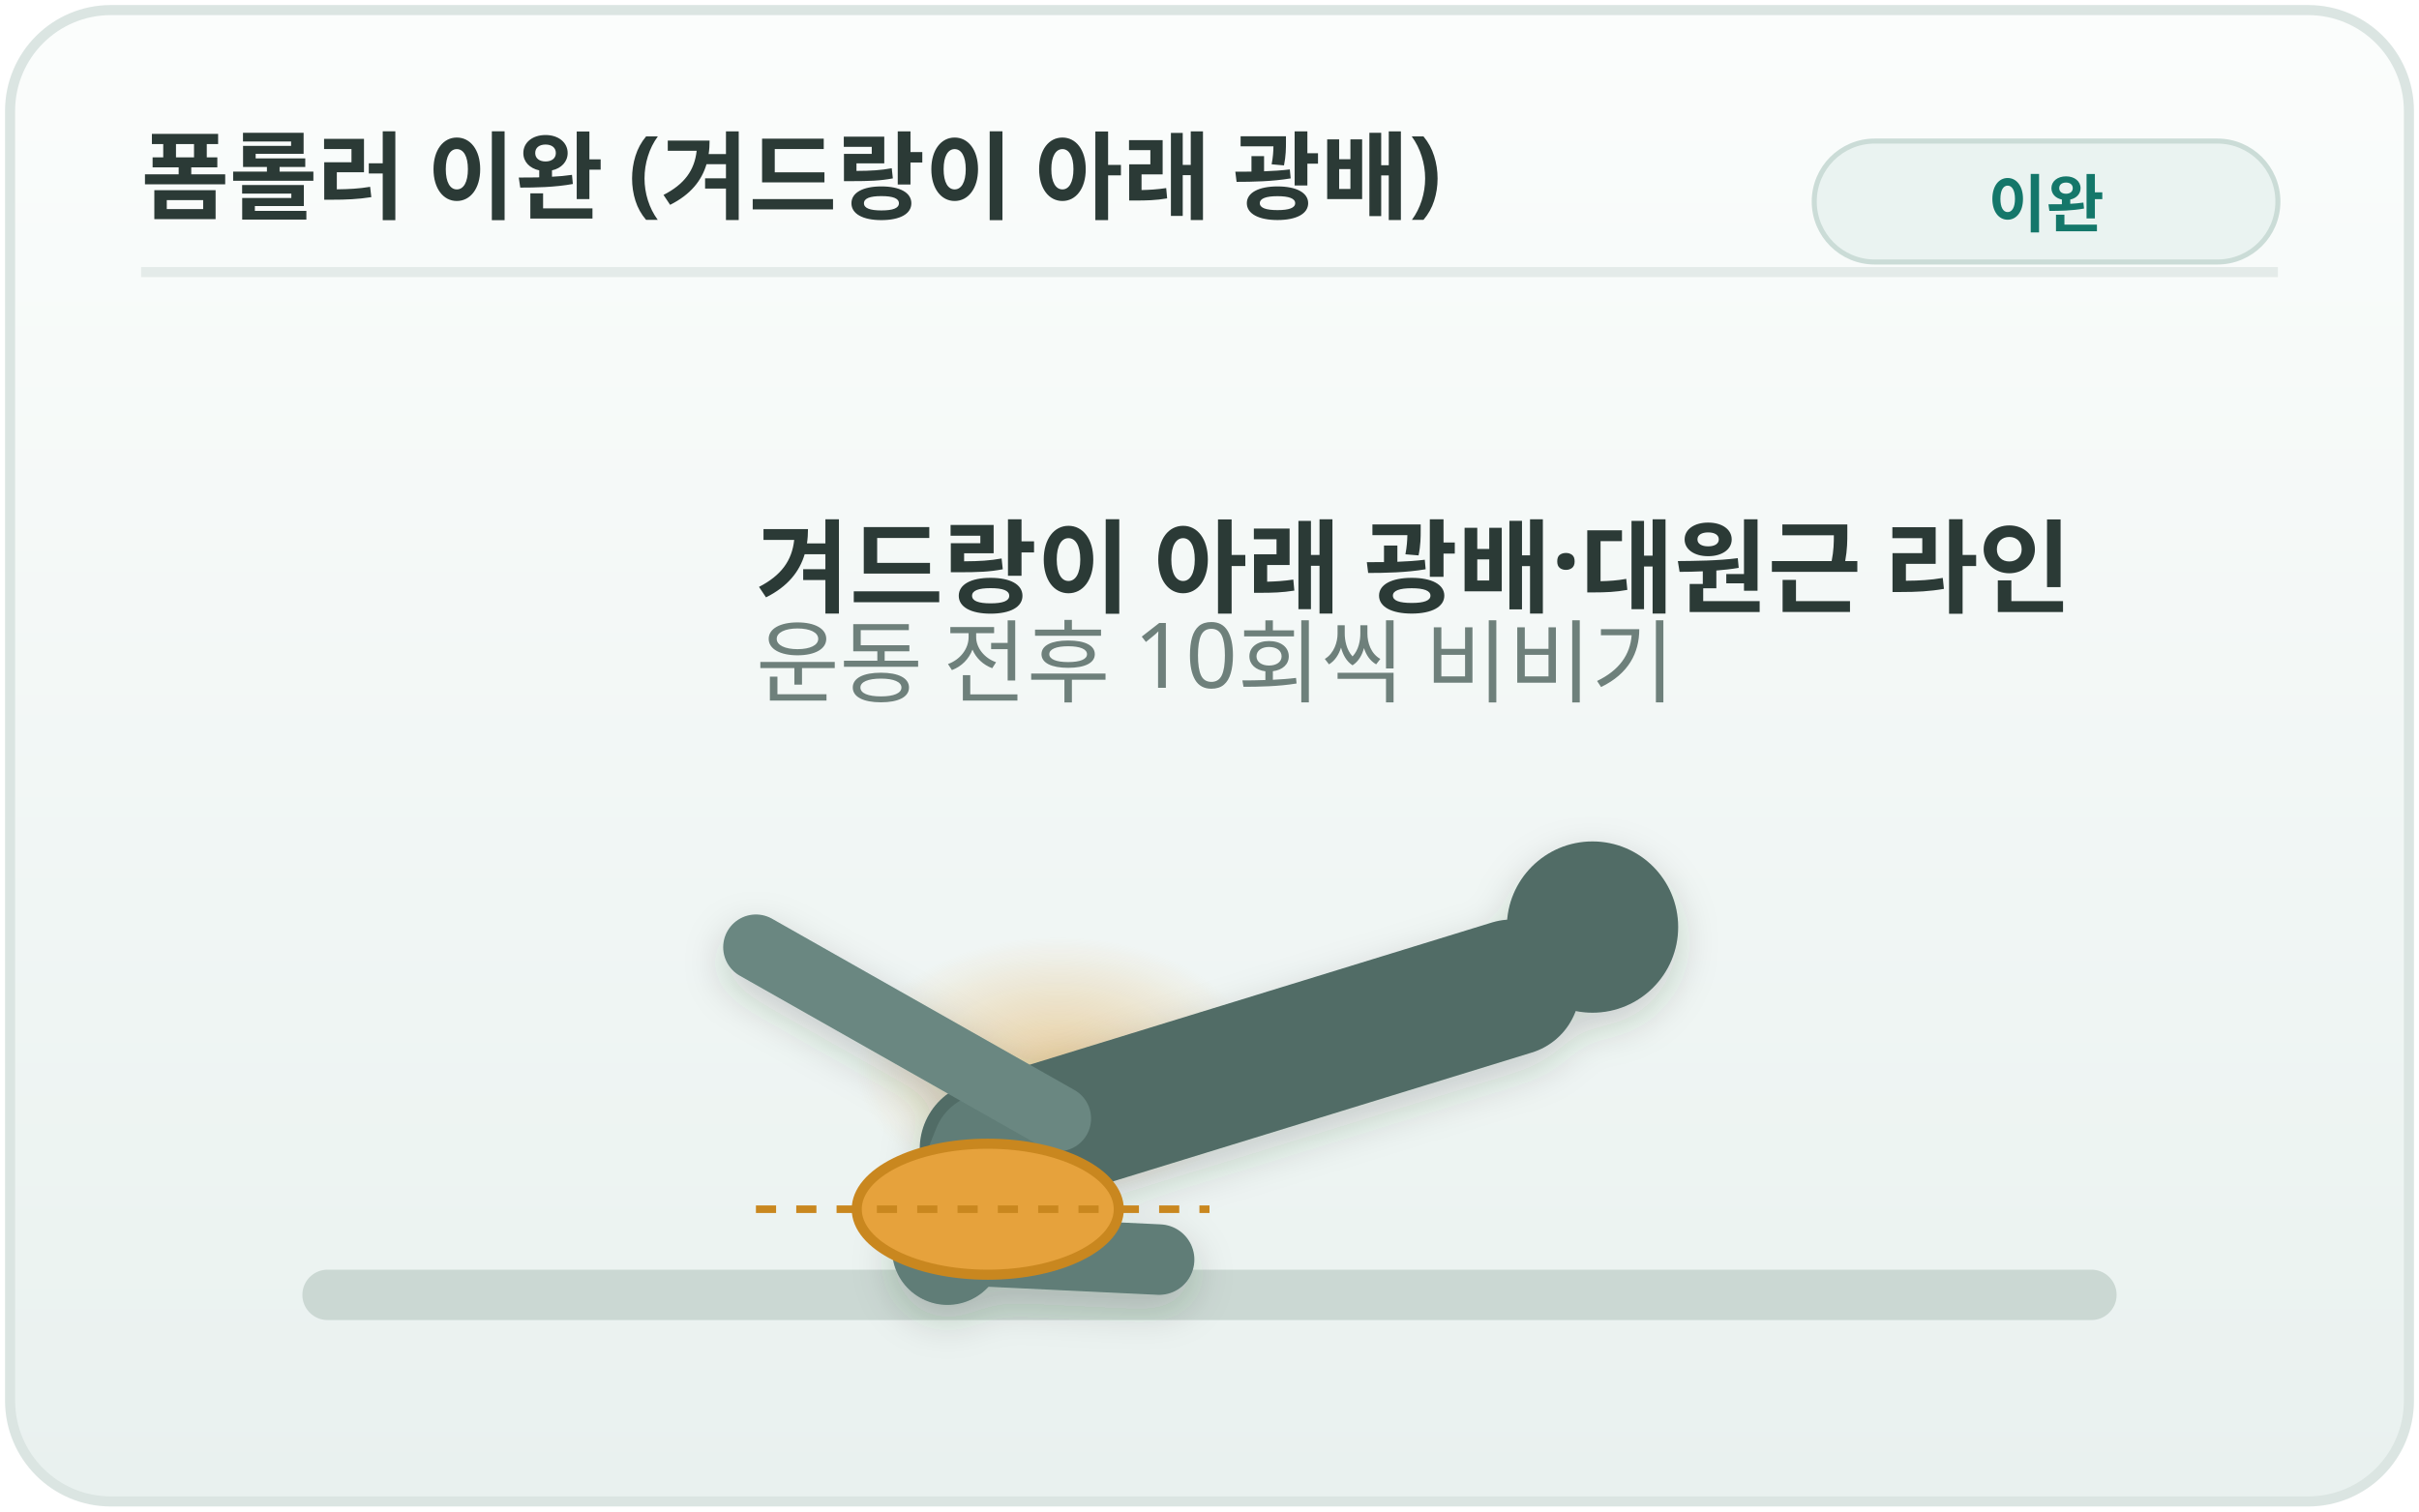
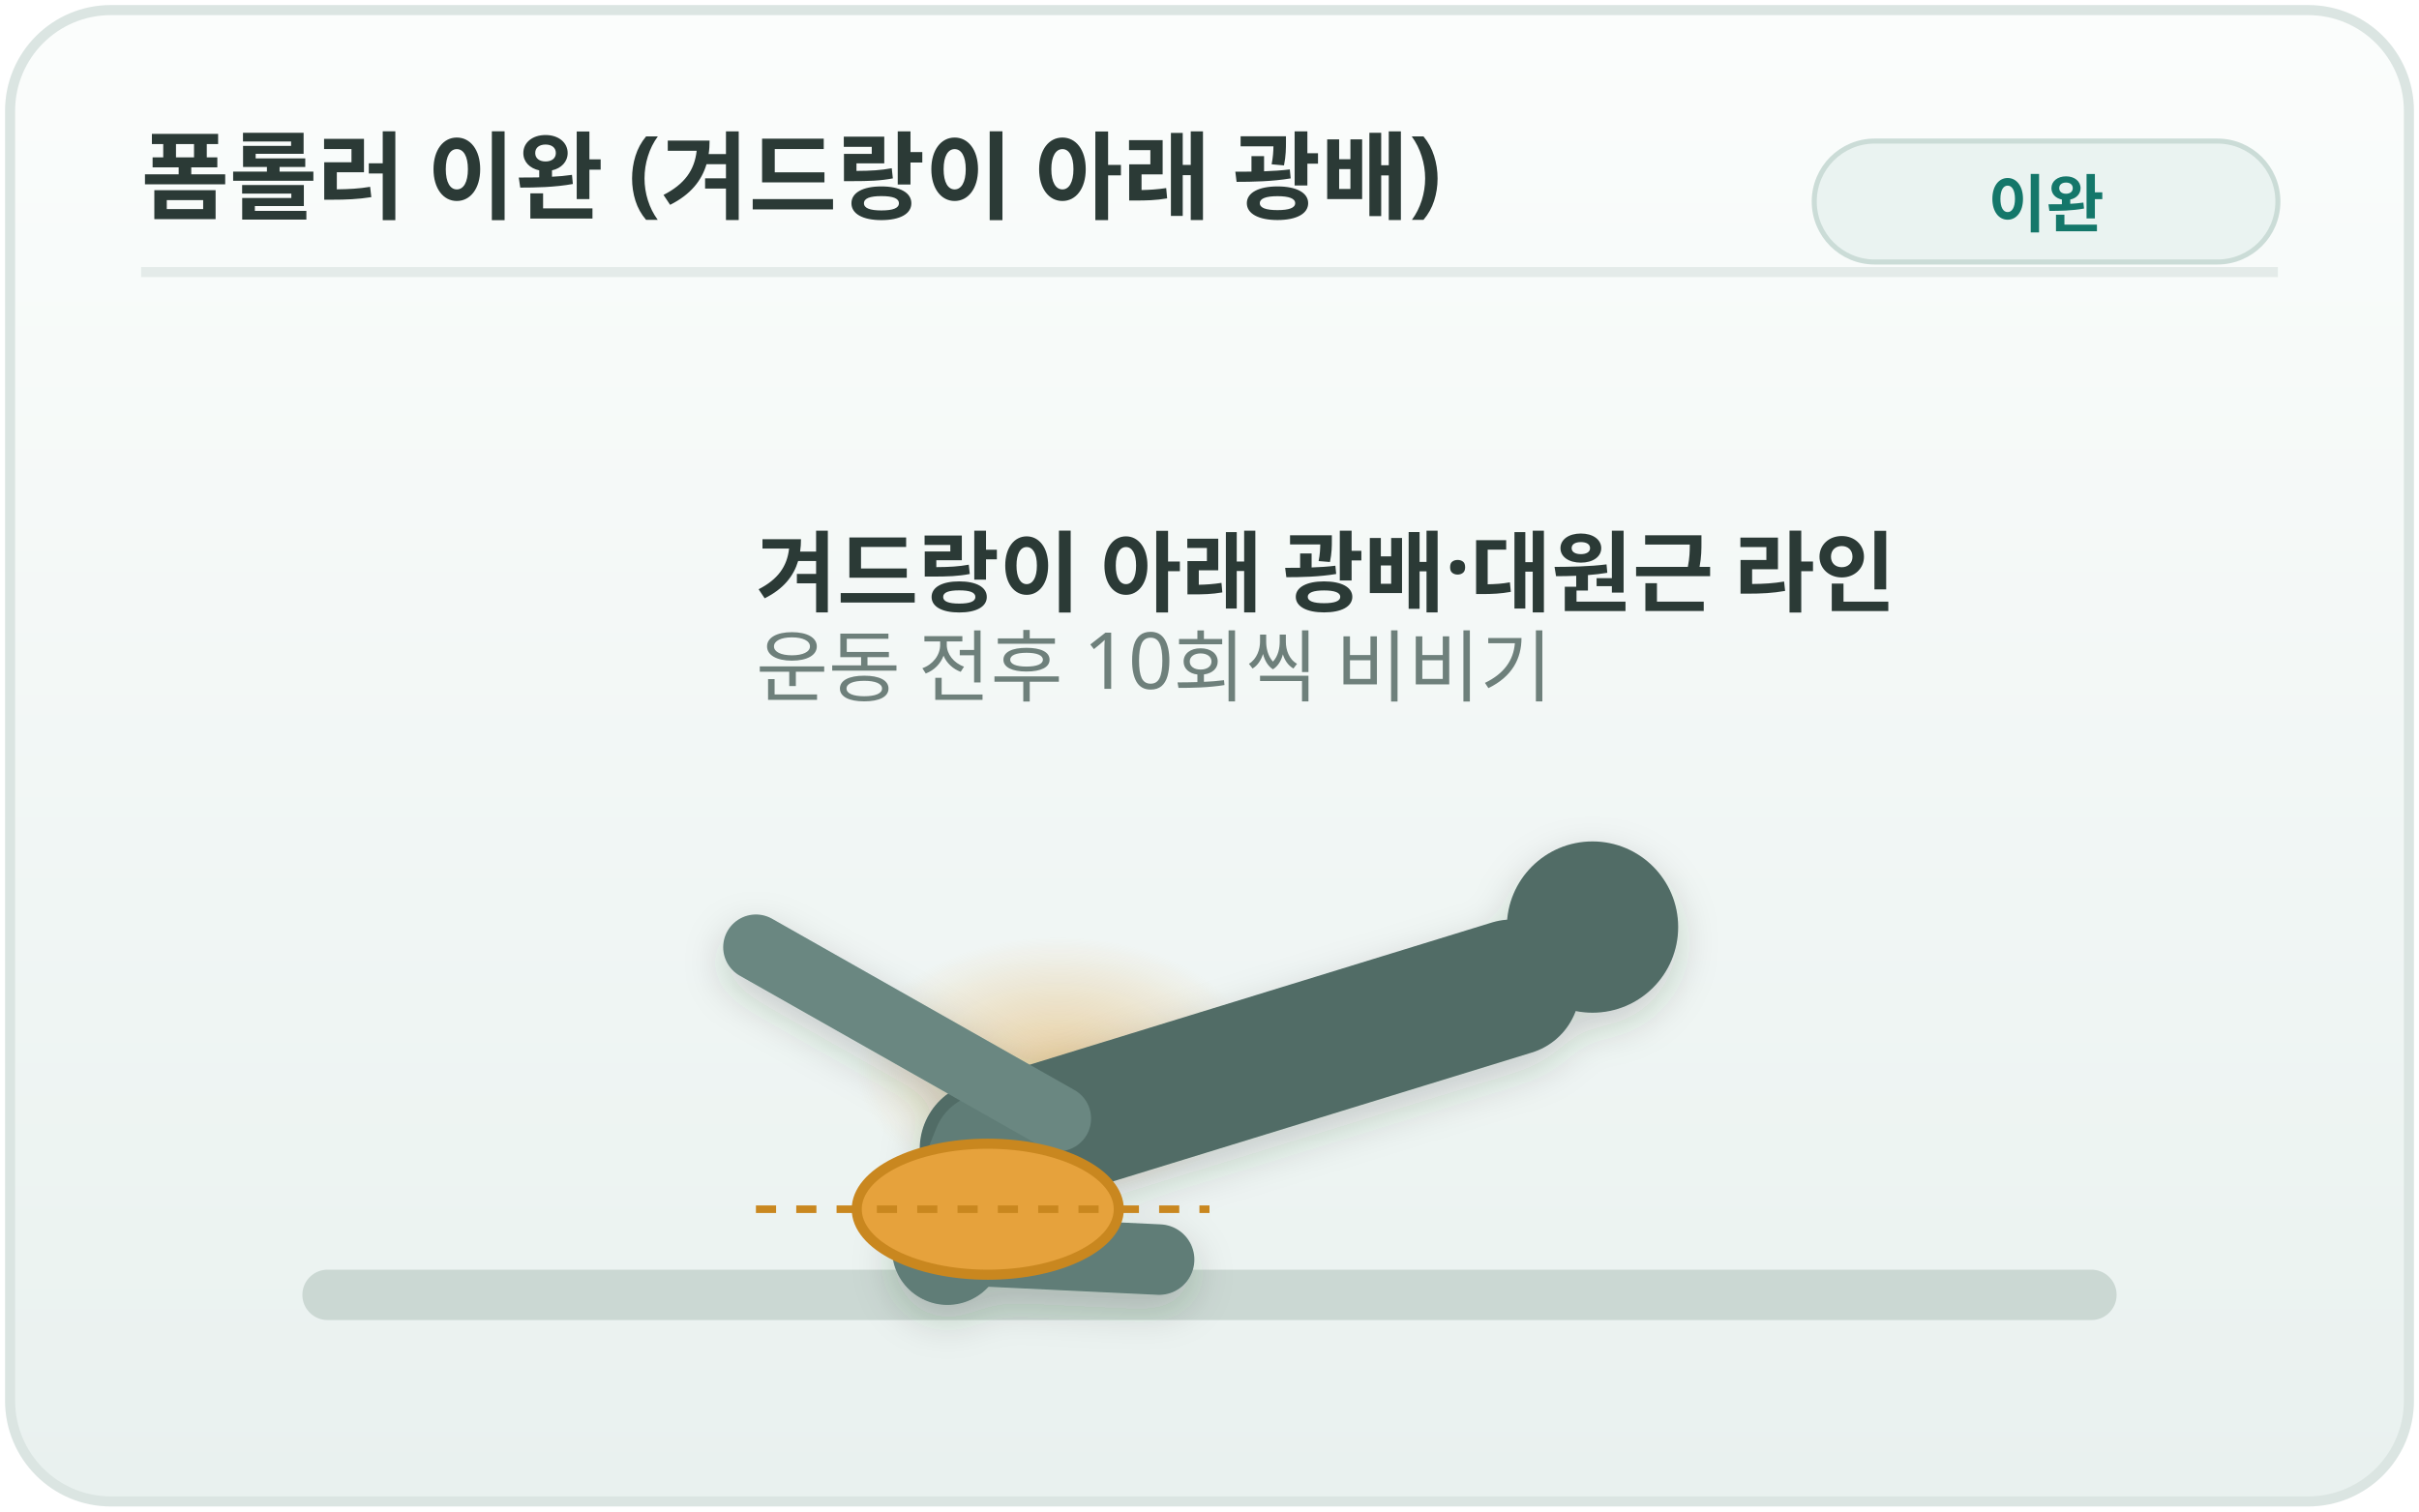
<svg xmlns="http://www.w3.org/2000/svg" viewBox="0 0 480 300" font-family="'Noto Sans KR','Apple SD Gothic Neo',sans-serif">
  <defs>
    <linearGradient id="bg" x1="0" y1="0" x2="0" y2="1">
      <stop offset="0" stop-color="#FBFDFC" />
      <stop offset="1" stop-color="#E9F1EF" />
    </linearGradient>
    <radialGradient id="glow" cx="50%" cy="50%" r="50%">
      <stop offset="0" stop-color="#E0982A" stop-opacity="0.42" />
      <stop offset="1" stop-color="#E0982A" stop-opacity="0" />
    </radialGradient>
    <filter id="soft" x="-30%" y="-30%" width="160%" height="160%">
      <feDropShadow dx="0" dy="3" stdDeviation="4" flood-color="#22332F" flood-opacity="0.20" />
    </filter>
  </defs>
  <rect x="2" y="2" width="476" height="296" rx="20" fill="url(#bg)" stroke="#DBE5E2" stroke-width="2" />
  <text x="28" y="42" font-size="19" font-weight="700" fill="#2B3A36">폼롤러 이완 (겨드랑이 아래 광배)</text>
  <line x1="28" y1="54" x2="452" y2="54" stroke="#E4EBE9" stroke-width="2" />
  <rect x="60" y="252" width="360" height="10" rx="5" fill="#CBD8D3" />
  <ellipse cx="210" cy="212" rx="40" ry="26" fill="url(#glow)" />
  <g filter="url(#soft)" stroke-linecap="round">
    <line x1="196" y1="228" x2="300" y2="196" stroke="#516C66" stroke-width="27" />
    <line x1="196" y1="228" x2="188" y2="248" stroke="#607D77" stroke-width="22" />
    <line x1="188" y1="248" x2="230" y2="250" stroke="#607D77" stroke-width="14" />
    <line x1="210" y1="222" x2="150" y2="188" stroke="#6A8781" stroke-width="13" />
    <circle cx="316" cy="184" r="17" fill="#516C66" />
  </g>
  <ellipse cx="196" cy="240" rx="26" ry="13" fill="#E6A23C" stroke="#C9871F" stroke-width="2" />
  <line x1="150" y1="240" x2="240" y2="240" stroke="#C9871F" stroke-width="1.5" stroke-dasharray="4 4" />
-   <text x="150" y="120" font-size="20.2" font-weight="600" fill="#2B3A36">겨드랑이 아래 광배·대원근 라인</text>
-   <text x="150" y="138" font-size="18" fill="#6E807B">운동 전후 10회씩 비비기</text>
+   <text x="150" y="120" font-size="17.5" font-weight="600" fill="#2B3A36">겨드랑이 아래 광배·대원근 라인</text>
+   <text x="150" y="138" font-size="15.6" fill="#6E807B">운동 전후 10회씩 비비기</text>
  <rect x="360" y="28" width="92" height="24" rx="12" fill="#EAF3F1" stroke="#CBDCD7" />
  <text x="406" y="45" font-size="12.5" font-weight="700" fill="#14776A" text-anchor="middle">이완</text>
</svg>
